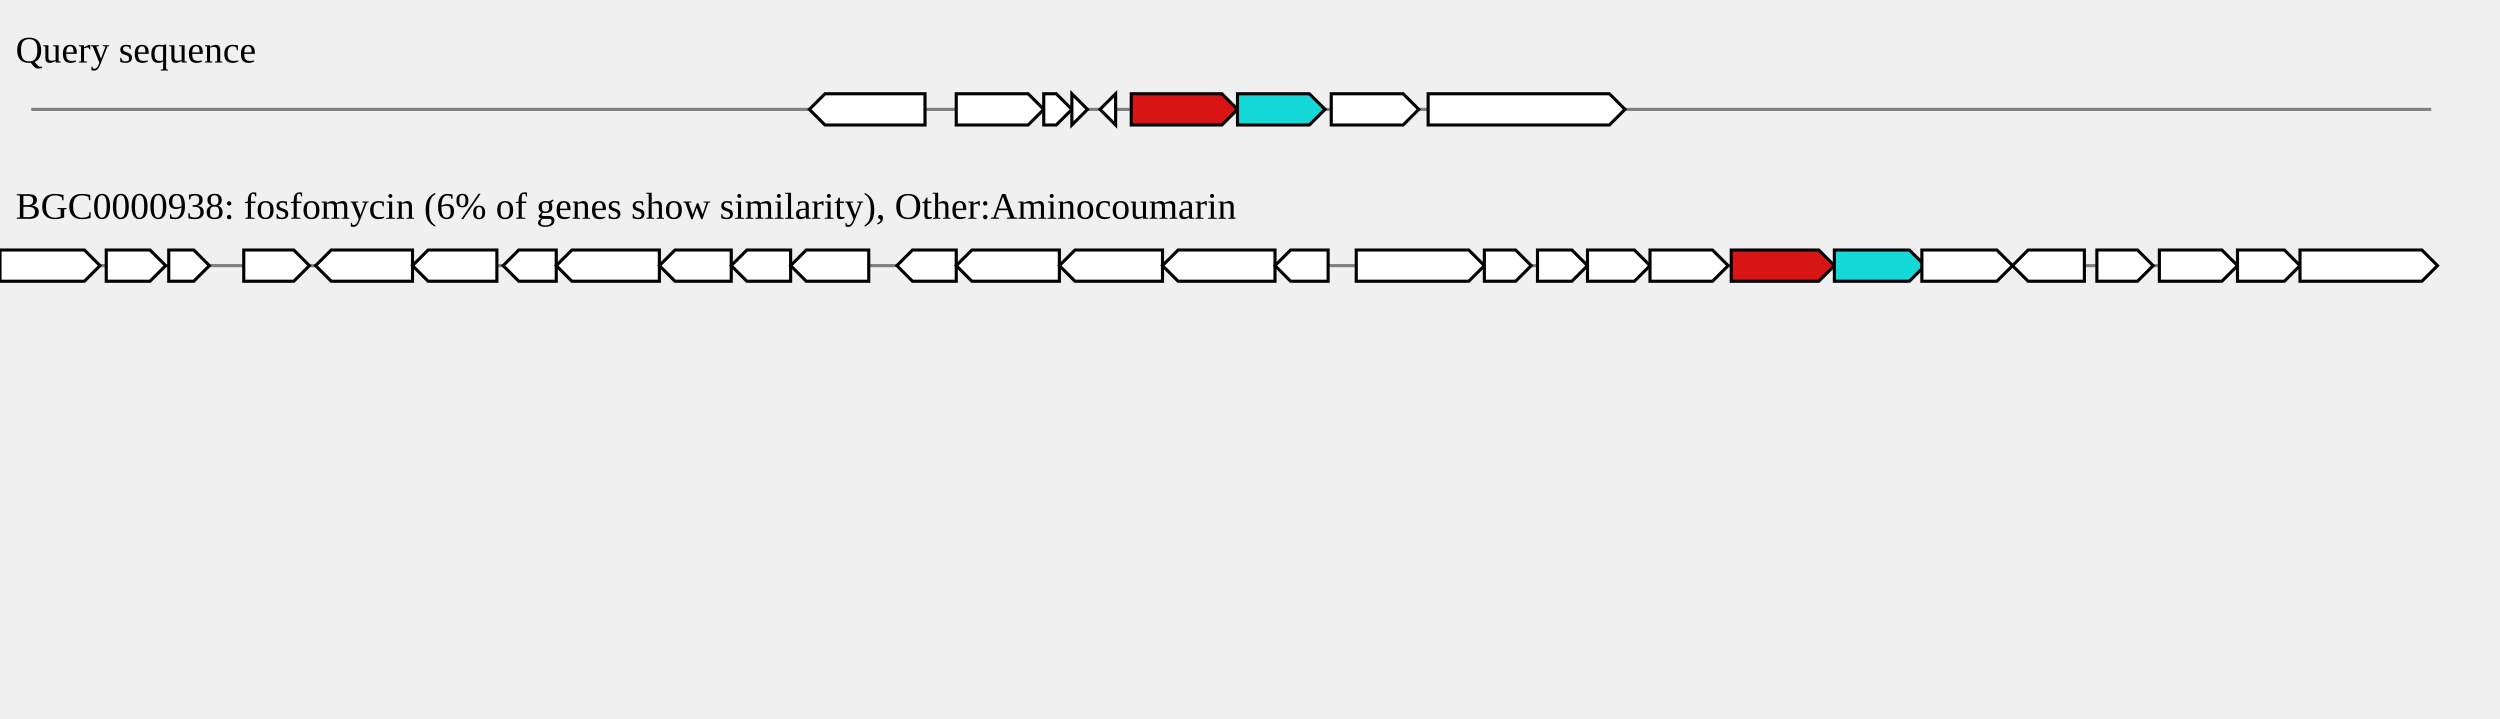
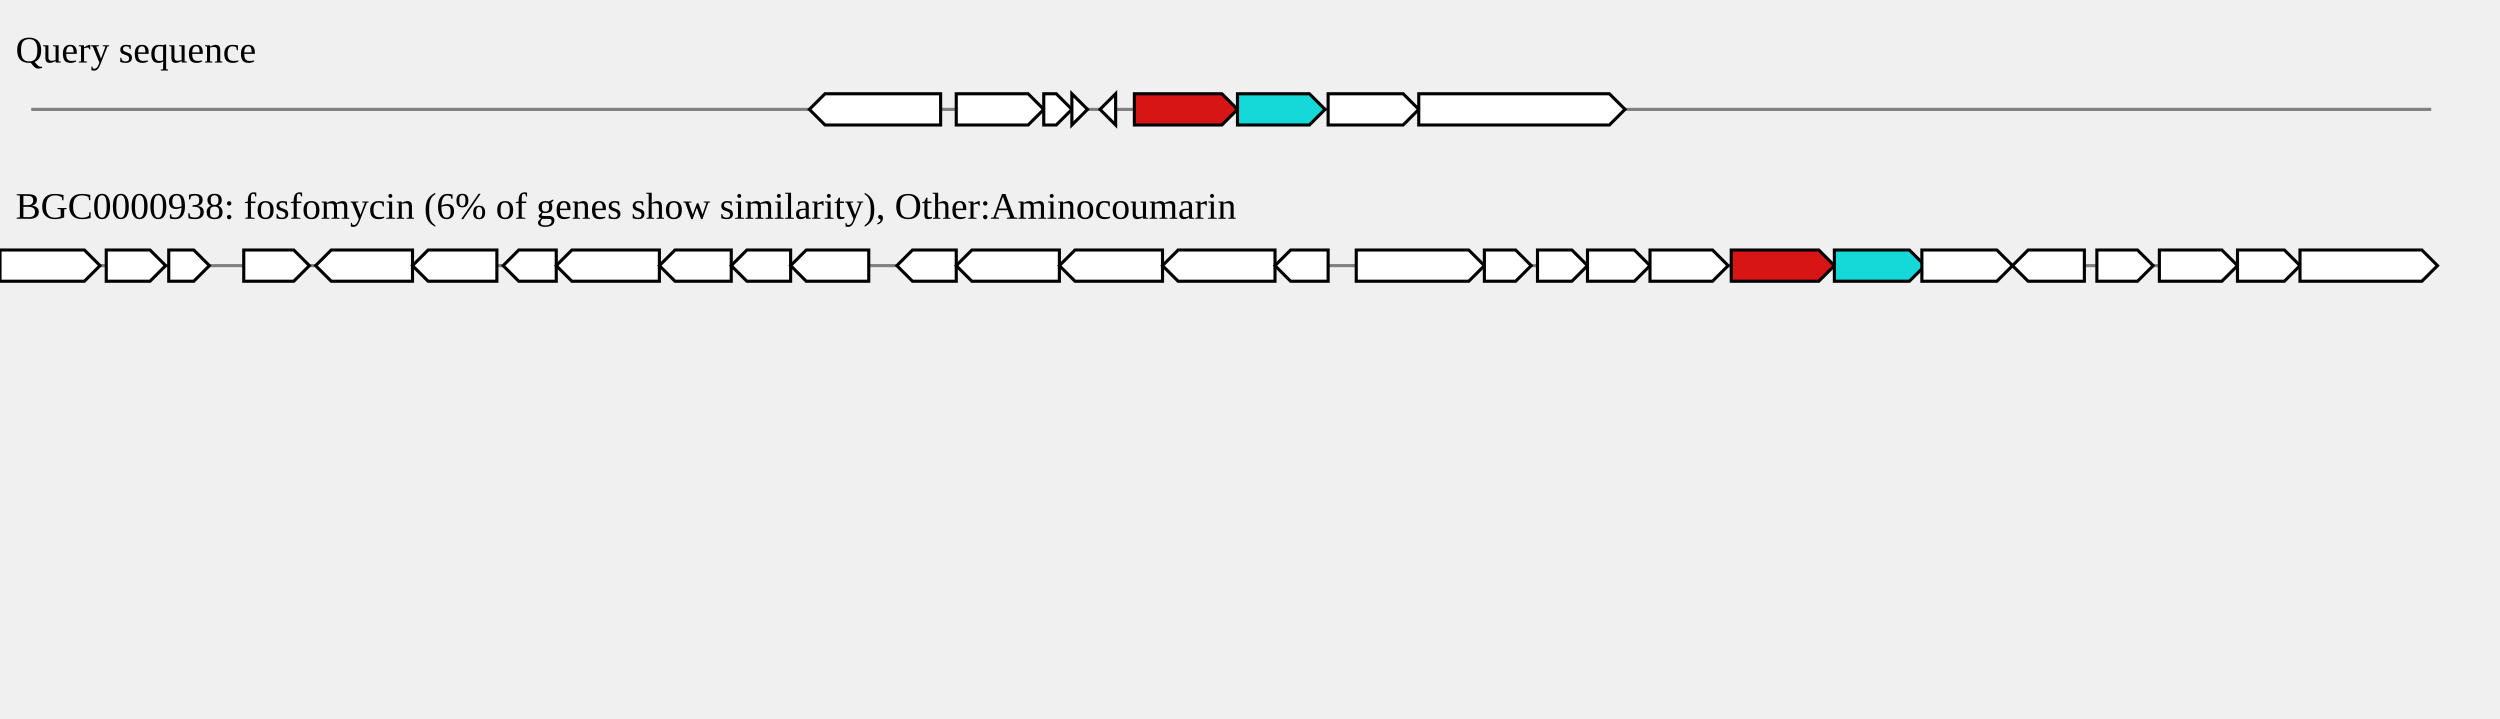
<svg xmlns="http://www.w3.org/2000/svg" xmlns:xlink="http://www.w3.org/1999/xlink" version="1.1" x="0" y="0" height="230" width="800" viewBox="0 0 800 230" preserveAspectRatio="none">
  <g label="Query sequence" class="clusterblast-cluster">
    <text x="5" y="20" class="clusterblast-acc">
Query sequence</text>
    <line x1="10" y1="35" x2="778.0" y2="35" style="stroke-width:1; stroke:grey; " />
-     <polygon points="259,35 264,30 296,30 296,40 264,40 259,35 " style="fill:white; stroke-width:1; stroke:black; " description="&lt;b&gt;ctg54_3&lt;/b&gt;&lt;br&gt;ctg54 3&lt;br&gt;Location: 3725 - 5204" locus_tag="ctg54_3" class="clusterblast-orf" id="dummy-1_q0_0_all" />
-     <polygon points="306,40 329,40 334,35 329,30 306,30 306,40 " style="fill:white; stroke-width:1; stroke:black; " description="&lt;b&gt;ctg54_4&lt;/b&gt;&lt;br&gt;ctg54 4&lt;br&gt;Location: 5605 - 6715" locus_tag="ctg54_4" class="clusterblast-orf" id="dummy-1_q1_0_all" />
-     <polygon points="334,40 338,40 343,35 338,30 334,30 334,40 " style="fill:white; stroke-width:1; stroke:black; " description="&lt;b&gt;ctg54_5&lt;/b&gt;&lt;br&gt;ctg54 5&lt;br&gt;Location: 6728 - 7070" locus_tag="ctg54_5" class="clusterblast-orf" id="dummy-1_q2_0_all" />
-     <polygon points="343,40 343,40 348,35 343,30 343,30 343,40 " style="fill:white; stroke-width:1; stroke:black; " description="&lt;b&gt;ctg54_6&lt;/b&gt;&lt;br&gt;ctg54 6&lt;br&gt;Location: 7080 - 7284" locus_tag="ctg54_6" class="clusterblast-orf" id="dummy-1_q3_0_all" />
-     <polygon points="352,35 357,30 357,30 357,40 357,40 352,35 " style="fill:white; stroke-width:1; stroke:black; " description="&lt;b&gt;ctg54_7&lt;/b&gt;&lt;br&gt;ctg54 7&lt;br&gt;Location: 7427 - 7622" locus_tag="ctg54_7" class="clusterblast-orf" id="dummy-1_q4_0_all" />
-     <polygon points="362,40 391,40 396,35 391,30 362,30 362,40 " style="fill:#d81515; stroke-width:1; stroke:black; " description="&lt;b&gt;ctg54_8&lt;/b&gt;&lt;br&gt;ctg54 8&lt;br&gt;Location: 7847 - 9179" locus_tag="ctg54_8" class="clusterblast-orf" id="dummy-1_q5_0_all" />
-     <polygon points="396,40 419,40 424,35 419,30 396,30 396,40 " style="fill:#15d8d8; stroke-width:1; stroke:black; " description="&lt;b&gt;ctg54_9&lt;/b&gt;&lt;br&gt;ctg54 9&lt;br&gt;Location: 9178 - 10315" locus_tag="ctg54_9" class="clusterblast-orf" id="dummy-1_q6_0_all" />
-     <polygon points="426,40 449,40 454,35 449,30 426,30 426,40 " style="fill:white; stroke-width:1; stroke:black; " description="&lt;b&gt;ctg54_10&lt;/b&gt;&lt;br&gt;ctg54 10&lt;br&gt;Location: 10393 - 11494" locus_tag="ctg54_10" class="clusterblast-orf" id="dummy-1_q7_0_all" />
-     <polygon points="457,40 515,40 520,35 515,30 457,30 457,40 " style="fill:white; stroke-width:1; stroke:black; " description="&lt;b&gt;ctg54_11&lt;/b&gt;&lt;br&gt;ctg54 11&lt;br&gt;Location: 11611 - 14158" locus_tag="ctg54_11" class="clusterblast-orf" id="dummy-1_q8_0_all" />
+     <polygon points="259,35 264,30 301,30 301,40 264,40 259,35 " style="fill:white; stroke-width:1; stroke:black; " description="&lt;b&gt;LGINICCL_02018&lt;/b&gt;&lt;br&gt;Chromosome partition protein Smc&lt;br&gt;Location: 3725 - 5411" locus_tag="LGINICCL_02018" class="clusterblast-orf" id="dummy-1_q0_0_all" />
+     <polygon points="306,40 329,40 334,35 329,30 306,30 306,40 " style="fill:white; stroke-width:1; stroke:black; " description="&lt;b&gt;LGINICCL_02019&lt;/b&gt;&lt;br&gt;hypothetical protein&lt;br&gt;Location: 5605 - 6715" locus_tag="LGINICCL_02019" class="clusterblast-orf" id="dummy-1_q1_0_all" />
+     <polygon points="334,40 338,40 343,35 338,30 334,30 334,40 " style="fill:white; stroke-width:1; stroke:black; " description="&lt;b&gt;LGINICCL_02020&lt;/b&gt;&lt;br&gt;hypothetical protein&lt;br&gt;Location: 6728 - 7070" locus_tag="LGINICCL_02020" class="clusterblast-orf" id="dummy-1_q2_0_all" />
+     <polygon points="343,40 343,40 348,35 343,30 343,30 343,40 " style="fill:white; stroke-width:1; stroke:black; " description="&lt;b&gt;LGINICCL_02021&lt;/b&gt;&lt;br&gt;hypothetical protein&lt;br&gt;Location: 7059 - 7284" locus_tag="LGINICCL_02021" class="clusterblast-orf" id="dummy-1_q3_0_all" />
+     <polygon points="352,35 357,30 357,30 357,40 357,40 352,35 " style="fill:white; stroke-width:1; stroke:black; " description="&lt;b&gt;LGINICCL_02022&lt;/b&gt;&lt;br&gt;hypothetical protein&lt;br&gt;Location: 7427 - 7622" locus_tag="LGINICCL_02022" class="clusterblast-orf" id="dummy-1_q4_0_all" />
+     <polygon points="363,40 391,40 396,35 391,30 363,30 363,40 " style="fill:#d81515; stroke-width:1; stroke:black; " description="&lt;b&gt;LGINICCL_02023&lt;/b&gt;&lt;br&gt;2-methylisocitrate lyase&lt;br&gt;Location: 7877 - 9179" locus_tag="LGINICCL_02023" class="clusterblast-orf" id="dummy-1_q5_0_all" />
+     <polygon points="396,40 419,40 424,35 419,30 396,30 396,40 " style="fill:#15d8d8; stroke-width:1; stroke:black; " description="&lt;b&gt;LGINICCL_02024&lt;/b&gt;&lt;br&gt;hypothetical protein&lt;br&gt;Location: 9178 - 10315" locus_tag="LGINICCL_02024" class="clusterblast-orf" id="dummy-1_q6_0_all" />
+     <polygon points="425,40 449,40 454,35 449,30 425,30 425,40 " style="fill:white; stroke-width:1; stroke:black; " description="&lt;b&gt;LGINICCL_02025&lt;/b&gt;&lt;br&gt;hypothetical protein&lt;br&gt;Location: 10360 - 11494" locus_tag="LGINICCL_02025" class="clusterblast-orf" id="dummy-1_q7_0_all" />
+     <polygon points="454,40 515,40 520,35 515,30 454,30 454,40 " style="fill:white; stroke-width:1; stroke:black; " description="&lt;b&gt;LGINICCL_02026&lt;/b&gt;&lt;br&gt;hypothetical protein&lt;br&gt;Location: 11515 - 14158" locus_tag="LGINICCL_02026" class="clusterblast-orf" id="dummy-1_q8_0_all" />
  </g>
  <g label="BGC0000938" description="BGC0000938_c1: fosfomycin (6% of genes show similarity), Other:Aminocoumarin" class="clusterblast-cluster">
    <text x="5" y="70" class="clusterblast-acc">
      <a xlink:href="https://mibig.secondarymetabolites.org/go/BGC0000938/1" target="_blank">BGC0000938</a>: fosfomycin                                                                       (6% of genes show similarity), Other:Aminocoumarin</text>
    <line x1="10" y1="85" x2="778.0" y2="85" style="stroke-width:1; stroke:grey; " />
  </g>
  <g id="a1_000">
    <polygon points="0,90 27,90 32,85 27,80 0,80 0,90 " style="fill:white; stroke-width:1; stroke:black; " description="&lt;b&gt;ACG70810.1&lt;/b&gt;&lt;br&gt;putative membrane protein&lt;br&gt;Location: 105 - 1385" locus_tag="ACG70810.1" class="clusterblast-orf" id="dummy-1_h1_2_0" />
  </g>
  <g id="a1_001">
    <polygon points="34,90 48,90 53,85 48,80 34,80 34,90 " style="fill:white; stroke-width:1; stroke:black; " description="&lt;b&gt;ACG70811.1&lt;/b&gt;&lt;br&gt;pimeloyl-CoA synthesis protein-like protein&lt;br&gt;Location: 1478 - 2260" locus_tag="ACG70811.1" class="clusterblast-orf" id="dummy-1_h1_2_1" />
  </g>
  <g id="a1_002">
    <polygon points="54,90 62,90 67,85 62,80 54,80 54,90 " style="fill:white; stroke-width:1; stroke:black; " description="&lt;b&gt;ACG70812.1&lt;/b&gt;&lt;br&gt;hypothetical protein&lt;br&gt;Location: 2291 - 2788" locus_tag="ACG70812.1" class="clusterblast-orf" id="dummy-1_h1_2_2" />
  </g>
  <g id="a1_003">
    <polygon points="78,90 94,90 99,85 94,80 78,80 78,90 " style="fill:white; stroke-width:1; stroke:black; " description="&lt;b&gt;ACG70813.1&lt;/b&gt;&lt;br&gt;transcriptional regulator&lt;br&gt;Location: 3250 - 4083" locus_tag="ACG70813.1" class="clusterblast-orf" id="dummy-1_h1_2_3" />
  </g>
  <g id="a1_004">
    <polygon points="101,85 106,80 132,80 132,90 106,90 101,85 " style="fill:white; stroke-width:1; stroke:black; " description="&lt;b&gt;ACG70814.1&lt;/b&gt;&lt;br&gt;hypothetical protein&lt;br&gt;Location: 4146 - 5405" locus_tag="ACG70814.1" class="clusterblast-orf" id="dummy-1_h1_2_4" />
  </g>
  <g id="a1_005">
    <polygon points="132,85 137,80 159,80 159,90 137,90 132,85 " style="fill:white; stroke-width:1; stroke:black; " description="&lt;b&gt;ACG70815.1&lt;/b&gt;&lt;br&gt;mandelate racemase-like protein&lt;br&gt;Location: 5380 - 6471" locus_tag="ACG70815.1" class="clusterblast-orf" id="dummy-1_h1_2_5" />
  </g>
  <g id="a1_006">
    <polygon points="161,85 166,80 178,80 178,90 166,90 161,85 " style="fill:white; stroke-width:1; stroke:black; " description="&lt;b&gt;ACG70816.1&lt;/b&gt;&lt;br&gt;demethylmenaquinone methyltransferase-like protein&lt;br&gt;Location: 6547 - 7224" locus_tag="ACG70816.1" class="clusterblast-orf" id="dummy-1_h1_2_6" />
  </g>
  <g id="a1_007">
    <polygon points="178,85 183,80 211,80 211,90 183,90 178,85 " style="fill:white; stroke-width:1; stroke:black; " description="&lt;b&gt;ACG70817.1&lt;/b&gt;&lt;br&gt;hypothetical protein&lt;br&gt;Location: 7221 - 8570" locus_tag="ACG70817.1" class="clusterblast-orf" id="dummy-1_h1_2_7" />
  </g>
  <g id="a1_008">
    <polygon points="211,85 216,80 234,80 234,90 216,90 211,85 " style="fill:white; stroke-width:1; stroke:black; " description="&lt;b&gt;ACG70818.1&lt;/b&gt;&lt;br&gt;branched-chain amino acid aminotransferase-like protein&lt;br&gt;Location: 8545 - 9483" locus_tag="ACG70818.1" class="clusterblast-orf" id="dummy-1_h1_2_8" />
  </g>
  <g id="a1_009">
    <polygon points="234,85 239,80 253,80 253,90 239,90 234,85 " style="fill:white; stroke-width:1; stroke:black; " description="&lt;b&gt;ACG70819.1&lt;/b&gt;&lt;br&gt;putative coenzyme PQQ synthesis protein c&lt;br&gt;Location: 9470 - 10237" locus_tag="ACG70819.1" class="clusterblast-orf" id="dummy-1_h1_2_9" />
  </g>
  <g id="a1_0010">
    <polygon points="253,85 258,80 278,80 278,90 258,90 253,85 " style="fill:white; stroke-width:1; stroke:black; " description="&lt;b&gt;ACG70820.1&lt;/b&gt;&lt;br&gt;HMG-CoA lyase-like protein&lt;br&gt;Location: 10239 - 11240" locus_tag="ACG70820.1" class="clusterblast-orf" id="dummy-1_h1_2_10" />
  </g>
  <g id="a1_0011">
    <polygon points="287,85 292,80 306,80 306,90 292,90 287,85 " style="fill:white; stroke-width:1; stroke:black; " description="&lt;b&gt;ACG70821.1&lt;/b&gt;&lt;br&gt;succinyl-diaminopimelate desuccinylase-like protein&lt;br&gt;Location: 11575 - 12339" locus_tag="ACG70821.1" class="clusterblast-orf" id="dummy-1_h1_2_11" />
  </g>
  <g id="a1_0012">
    <polygon points="306,85 311,80 339,80 339,90 311,90 306,85 " style="fill:white; stroke-width:1; stroke:black; " description="&lt;b&gt;ACG70822.1&lt;/b&gt;&lt;br&gt;Unknown&lt;br&gt;Location: 12336 - 13658" locus_tag="ACG70822.1" class="clusterblast-orf" id="dummy-1_h1_2_12" />
  </g>
  <g id="a1_0013">
    <polygon points="339,85 344,80 372,80 372,90 344,90 339,85 " style="fill:white; stroke-width:1; stroke:black; " description="&lt;b&gt;ACG70823.1&lt;/b&gt;&lt;br&gt;putative antibiotic transport protein&lt;br&gt;Location: 13682 - 15001" locus_tag="ACG70823.1" class="clusterblast-orf" id="dummy-1_h1_2_13" />
  </g>
  <g id="a1_0014">
    <polygon points="372,85 377,80 408,80 408,90 377,90 372,85 " style="fill:white; stroke-width:1; stroke:black; " description="&lt;b&gt;ACG70824.1&lt;/b&gt;&lt;br&gt;fomF&lt;br&gt;Location: 15002 - 16411" locus_tag="ACG70824.1" class="clusterblast-orf" id="dummy-1_h1_2_14" />
  </g>
  <g id="a1_0015">
    <polygon points="408,85 413,80 425,80 425,90 413,90 408,85 " style="fill:white; stroke-width:1; stroke:black; " description="&lt;b&gt;ACG70825.1&lt;/b&gt;&lt;br&gt;fomE&lt;br&gt;Location: 16408 - 17094" locus_tag="ACG70825.1" class="clusterblast-orf" id="dummy-1_h1_2_15" />
  </g>
  <g id="a1_0016">
    <polygon points="434,90 470,90 475,85 470,80 434,80 434,90 " style="fill:white; stroke-width:1; stroke:black; " description="&lt;b&gt;ACG70826.1&lt;/b&gt;&lt;br&gt;SAM-dependent methyltransferase&lt;br&gt;Location: 17478 - 19082" locus_tag="ACG70826.1" class="clusterblast-orf" id="dummy-1_h1_2_16" />
  </g>
  <g id="a1_0017">
    <polygon points="475,90 485,90 490,85 485,80 475,80 475,90 " style="fill:white; stroke-width:1; stroke:black; " description="&lt;b&gt;ACG70827.1&lt;/b&gt;&lt;br&gt;epoxidase&lt;br&gt;Location: 19099 - 19695" locus_tag="ACG70827.1" class="clusterblast-orf" id="dummy-1_h1_2_17" />
  </g>
  <g id="a1_0018">
    <polygon points="492,90 503,90 508,85 503,80 492,80 492,90 " style="fill:white; stroke-width:1; stroke:black; " description="&lt;b&gt;ACG70828.1&lt;/b&gt;&lt;br&gt;fomD&lt;br&gt;Location: 19790 - 20413" locus_tag="ACG70828.1" class="clusterblast-orf" id="dummy-1_h1_2_18" />
  </g>
  <g id="a1_0019">
    <polygon points="508,90 523,90 528,85 523,80 508,80 508,90 " style="fill:white; stroke-width:1; stroke:black; " description="&lt;b&gt;ACG70829.1&lt;/b&gt;&lt;br&gt;kinase&lt;br&gt;Location: 20417 - 21217" locus_tag="ACG70829.1" class="clusterblast-orf" id="dummy-1_h1_2_19" />
  </g>
  <g id="a1_0020">
    <polygon points="528,90 548,90 553,85 548,80 528,80 528,90 " style="fill:white; stroke-width:1; stroke:black; " description="&lt;b&gt;ACG70830.1&lt;/b&gt;&lt;br&gt;fomB&lt;br&gt;Location: 21230 - 22222" locus_tag="ACG70830.1" class="clusterblast-orf" id="dummy-1_h1_2_20" />
  </g>
  <g id="a1_0021">
-     <polygon points="554,90 582,90 587,85 582,80 554,80 554,90 " style="fill:#d81515; stroke-width:1; stroke:black; " description="&lt;b&gt;ACG70831.1&lt;/b&gt;&lt;br&gt;phosphoenolpyruvate phosphomutase&lt;br&gt;Location: 22254 - 23561&lt;br&gt;&lt;br&gt;&lt;b&gt;BlastP hit with ctg54_8&lt;/b&gt;&lt;br&gt;Percentage identity: 64&lt;br&gt;Percentage coverage: 96&lt;br&gt;BLAST bit score: 565&lt;br&gt;E-value: 9.83e-202" locus_tag="ACG70831.1" class="clusterblast-orf" id="dummy-1_h1_2_21" />
+     <polygon points="554,90 582,90 587,85 582,80 554,80 554,90 " style="fill:#d81515; stroke-width:1; stroke:black; " description="&lt;b&gt;ACG70831.1&lt;/b&gt;&lt;br&gt;phosphoenolpyruvate phosphomutase&lt;br&gt;Location: 22254 - 23561&lt;br&gt;&lt;br&gt;&lt;b&gt;BlastP hit with LGINICCL_02023&lt;/b&gt;&lt;br&gt;Percentage identity: 64&lt;br&gt;Percentage coverage: 98&lt;br&gt;BLAST bit score: 565&lt;br&gt;E-value: 4.73e-202" locus_tag="ACG70831.1" class="clusterblast-orf" id="dummy-1_h1_2_21" />
  </g>
  <g id="a1_0022">
-     <polygon points="587,90 611,90 616,85 611,80 587,80 587,90 " style="fill:#15d8d8; stroke-width:1; stroke:black; " description="&lt;b&gt;ACG70832.1&lt;/b&gt;&lt;br&gt;phosphonopyruvate decarboxylase&lt;br&gt;Location: 23558 - 24712&lt;br&gt;&lt;br&gt;&lt;b&gt;BlastP hit with ctg54_9&lt;/b&gt;&lt;br&gt;Percentage identity: 52&lt;br&gt;Percentage coverage: 101&lt;br&gt;BLAST bit score: 348&lt;br&gt;E-value: 5.33e-118" locus_tag="ACG70832.1" class="clusterblast-orf" id="dummy-1_h1_2_22" />
+     <polygon points="587,90 611,90 616,85 611,80 587,80 587,90 " style="fill:#15d8d8; stroke-width:1; stroke:black; " description="&lt;b&gt;ACG70832.1&lt;/b&gt;&lt;br&gt;phosphonopyruvate decarboxylase&lt;br&gt;Location: 23558 - 24712&lt;br&gt;&lt;br&gt;&lt;b&gt;BlastP hit with LGINICCL_02024&lt;/b&gt;&lt;br&gt;Percentage identity: 52&lt;br&gt;Percentage coverage: 101&lt;br&gt;BLAST bit score: 348&lt;br&gt;E-value: 5.33e-118" locus_tag="ACG70832.1" class="clusterblast-orf" id="dummy-1_h1_2_22" />
  </g>
  <g id="a1_0023">
    <polygon points="615,90 639,90 644,85 639,80 615,80 615,90 " style="fill:white; stroke-width:1; stroke:black; " description="&lt;b&gt;ACG70833.1&lt;/b&gt;&lt;br&gt;group III metal-dependent alcohol dehydrogenase&lt;br&gt;Location: 24709 - 25857" locus_tag="ACG70833.1" class="clusterblast-orf" id="dummy-1_h1_2_23" />
  </g>
  <g id="a1_0024">
    <polygon points="644,85 649,80 667,80 667,90 649,90 644,85 " style="fill:white; stroke-width:1; stroke:black; " description="&lt;b&gt;ACG70834.1&lt;/b&gt;&lt;br&gt;putative dienelactone hydrolase&lt;br&gt;Location: 25841 - 26767" locus_tag="ACG70834.1" class="clusterblast-orf" id="dummy-1_h1_2_24" />
  </g>
  <g id="a1_0025">
    <polygon points="671,90 684,90 689,85 684,80 671,80 671,90 " style="fill:white; stroke-width:1; stroke:black; " description="&lt;b&gt;ACG70835.1&lt;/b&gt;&lt;br&gt;putative transcriptional regulator&lt;br&gt;Location: 26910 - 27644" locus_tag="ACG70835.1" class="clusterblast-orf" id="dummy-1_h1_2_25" />
  </g>
  <g id="a1_0026">
    <polygon points="691,90 711,90 716,85 711,80 691,80 691,90 " style="fill:white; stroke-width:1; stroke:black; " description="&lt;b&gt;ACG70836.1&lt;/b&gt;&lt;br&gt;phosphonate-binding periplasmic protein&lt;br&gt;Location: 27739 - 28707" locus_tag="ACG70836.1" class="clusterblast-orf" id="dummy-1_h1_2_26" />
  </g>
  <g id="a1_0027">
    <polygon points="716,90 731,90 736,85 731,80 716,80 716,90 " style="fill:white; stroke-width:1; stroke:black; " description="&lt;b&gt;ACG70837.1&lt;/b&gt;&lt;br&gt;ATP-binding phosphonate ABC transporter PhnC&lt;br&gt;Location: 28745 - 29542" locus_tag="ACG70837.1" class="clusterblast-orf" id="dummy-1_h1_2_27" />
  </g>
  <g id="a1_0028">
    <polygon points="736,90 775,90 780,85 775,80 736,80 736,90 " style="fill:white; stroke-width:1; stroke:black; " description="&lt;b&gt;ACG70838.1&lt;/b&gt;&lt;br&gt;ABC-type phosphonate permease&lt;br&gt;Location: 29539 - 31263" locus_tag="ACG70838.1" class="clusterblast-orf" id="dummy-1_h1_2_28" />
  </g>
</svg>
